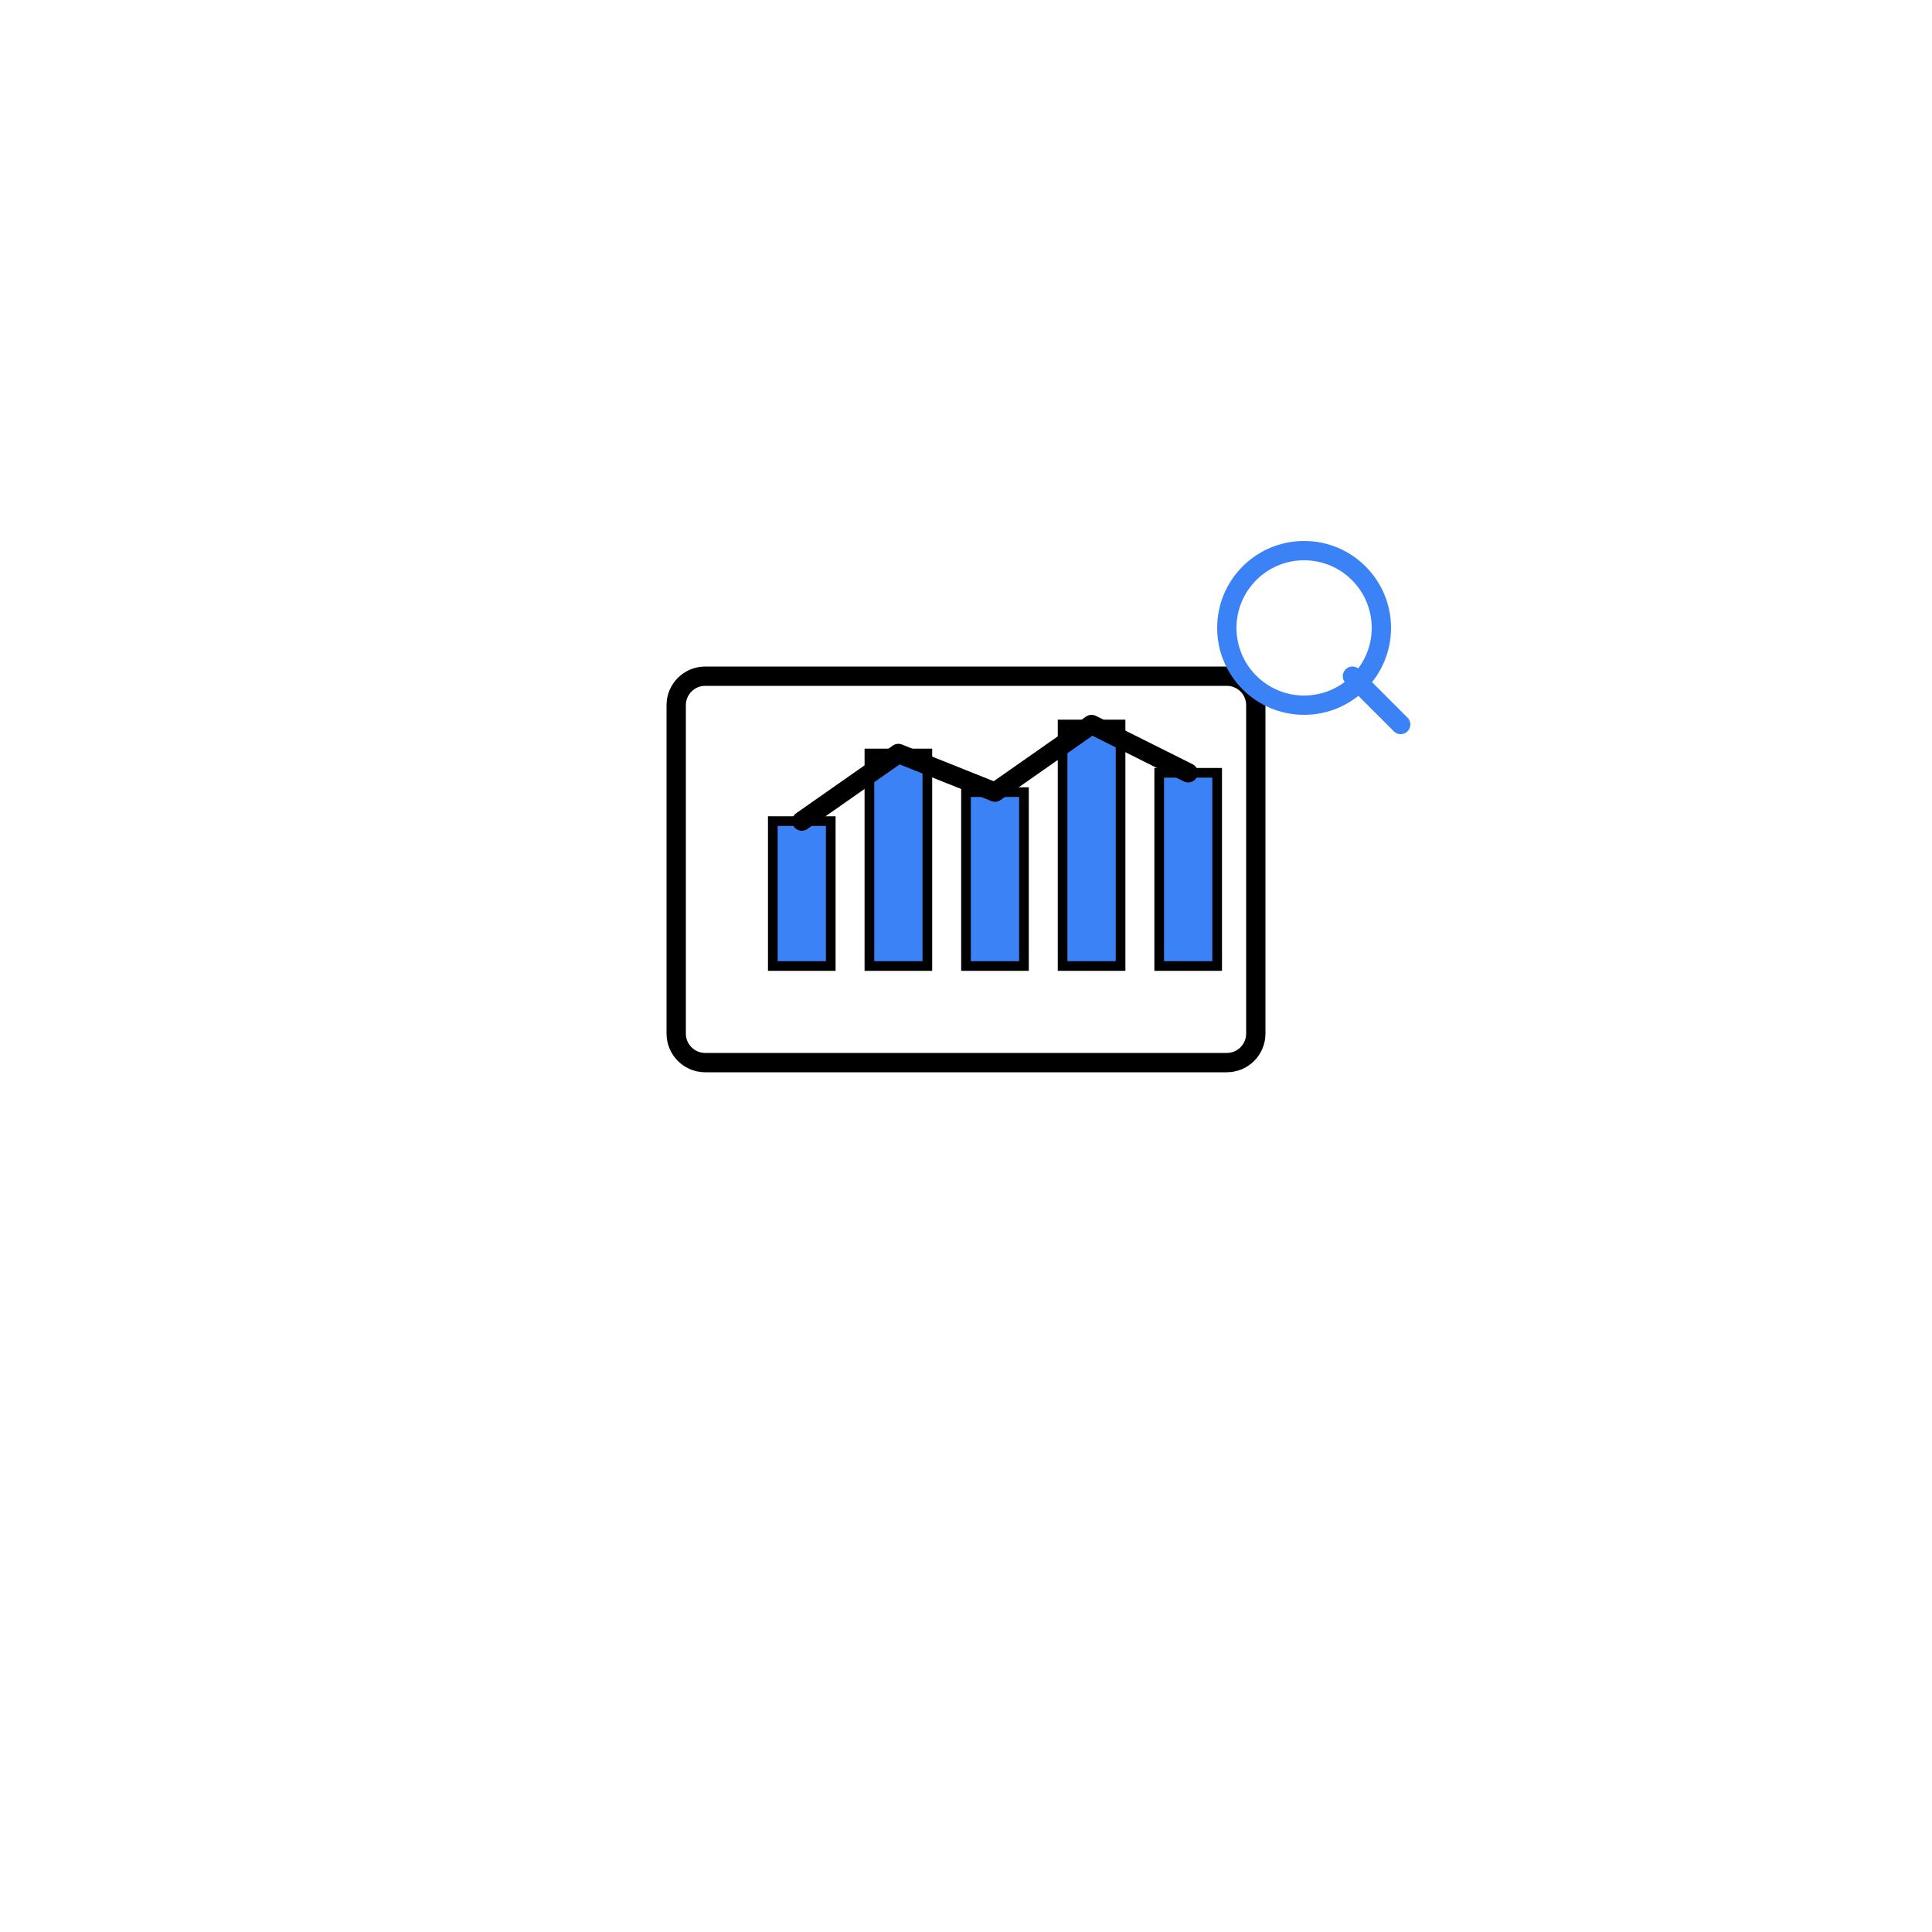
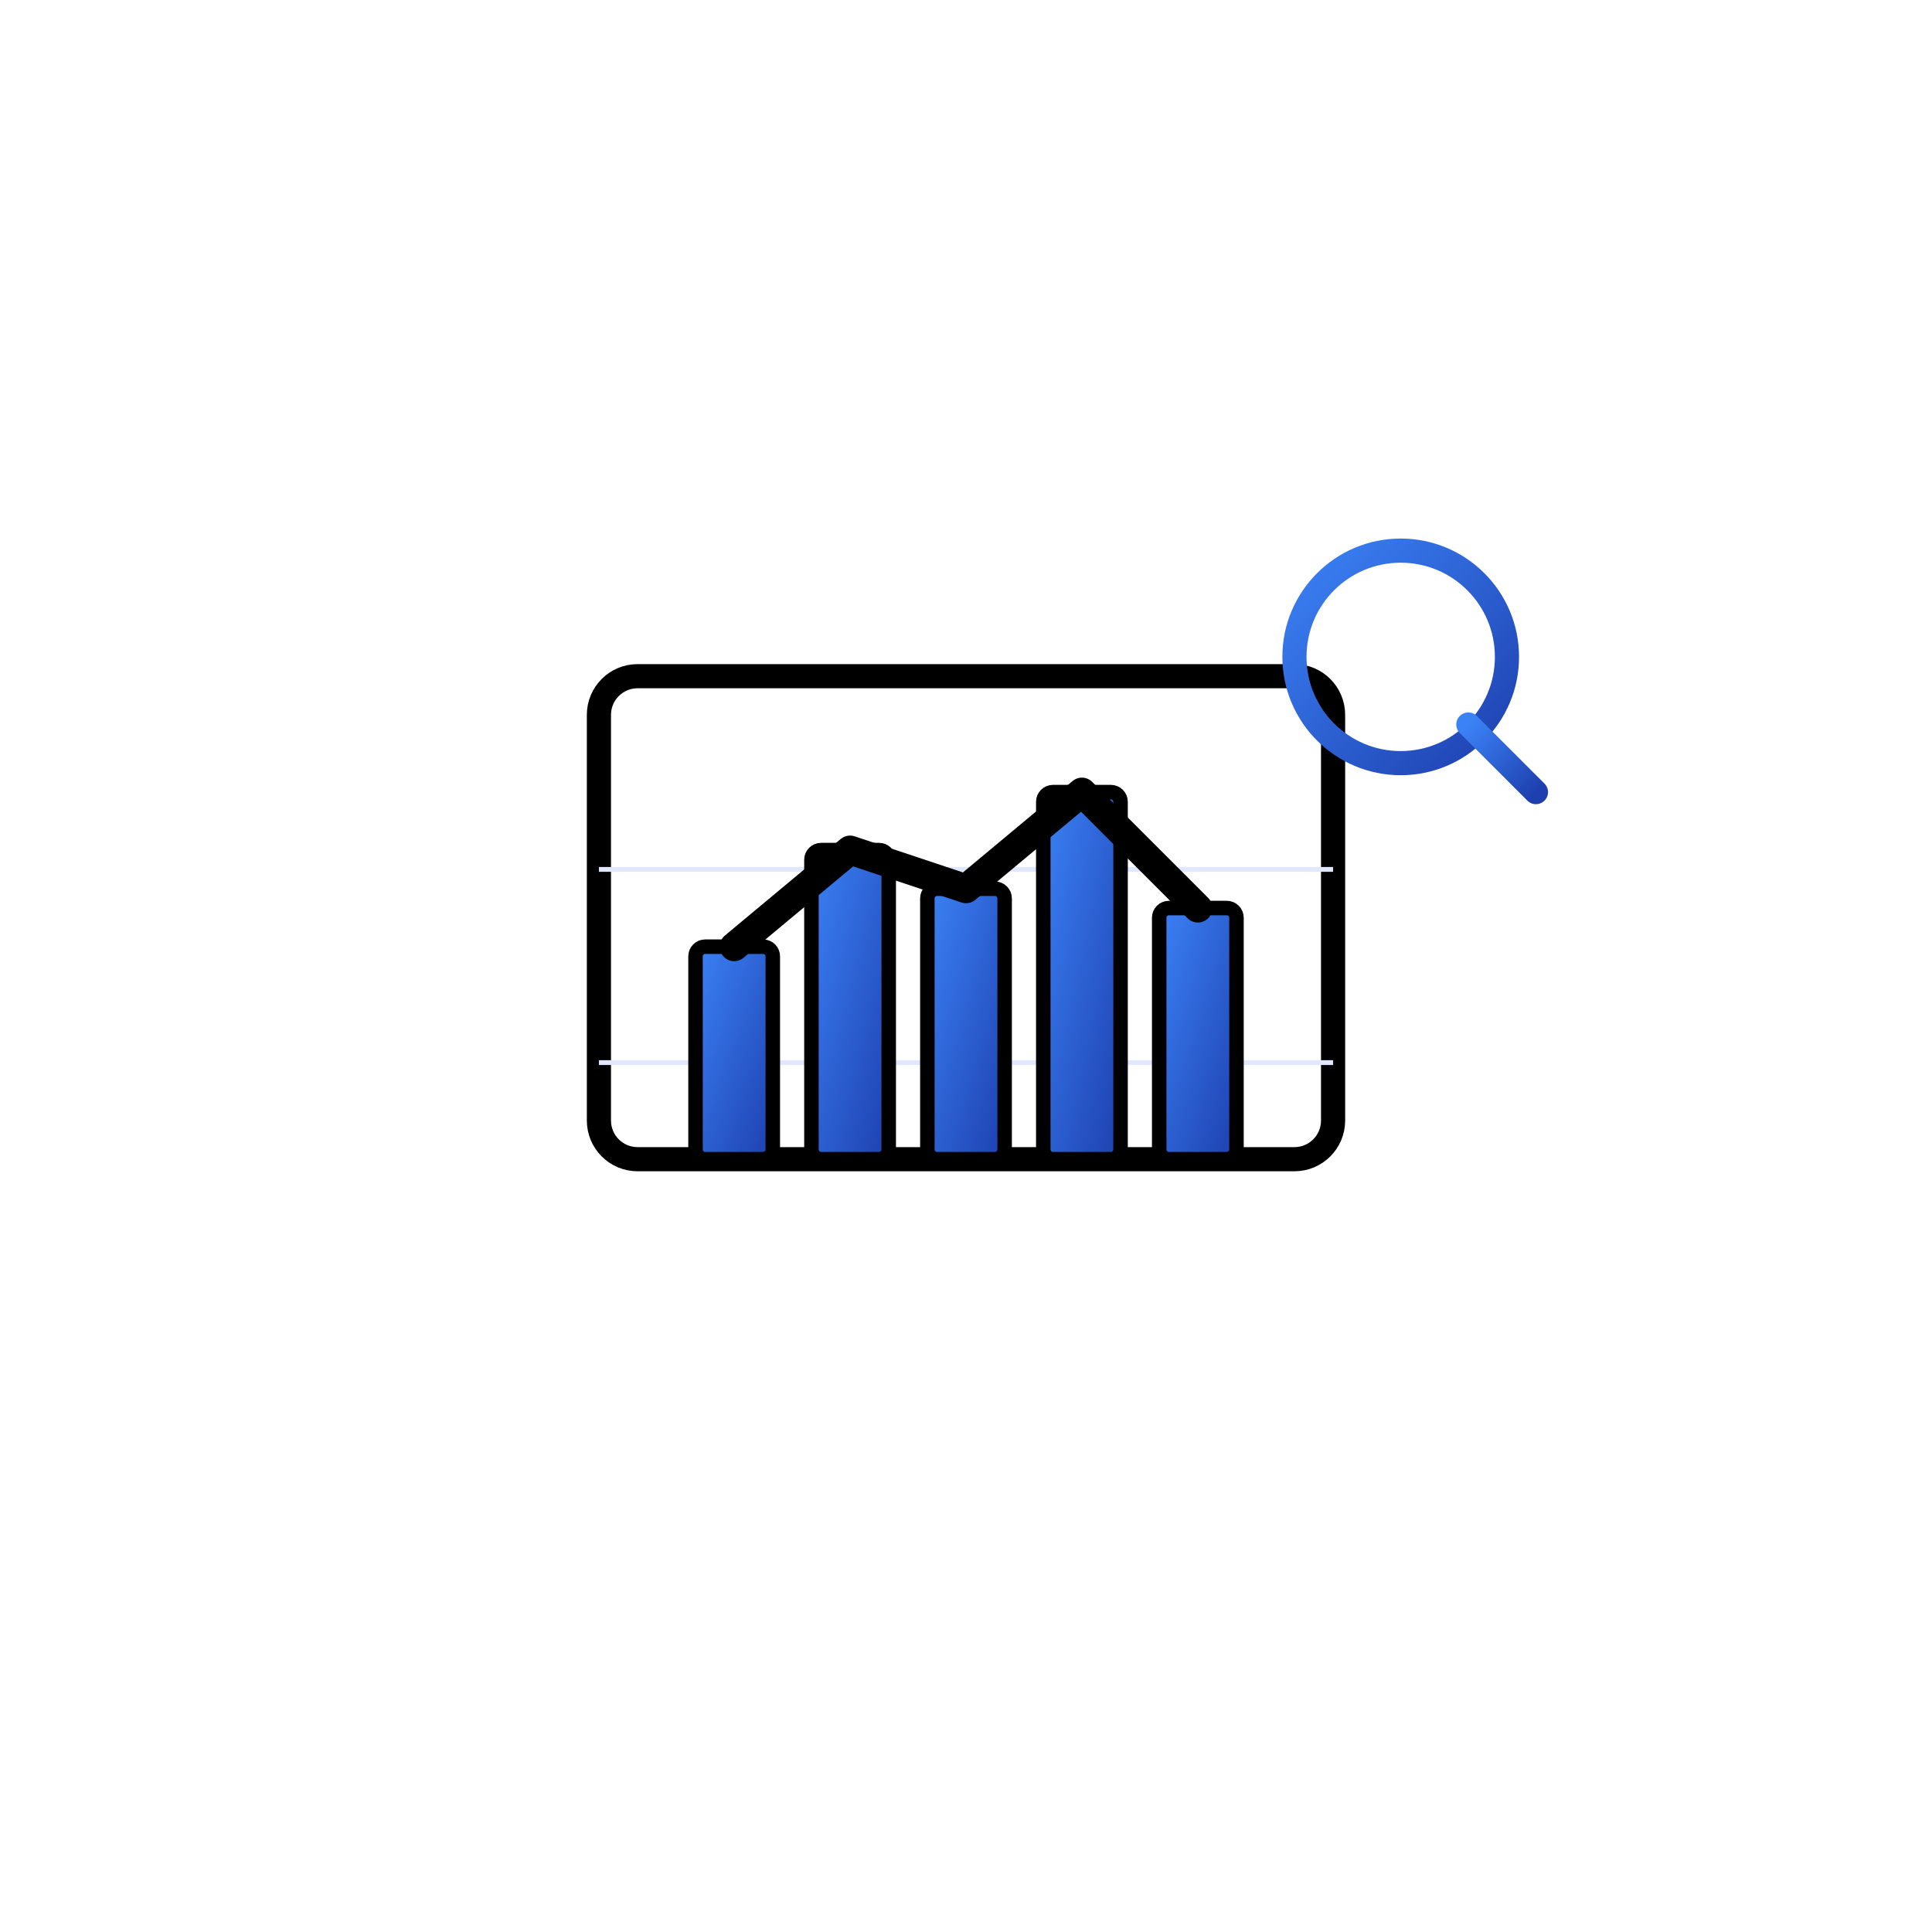
<svg xmlns="http://www.w3.org/2000/svg" viewBox="0 0 200 200">
-   <g transform="translate(100, 90)">
-     <rect x="-30" y="-20" width="60" height="40" fill="none" stroke="#000" stroke-width="2" rx="3" />
-     <rect x="-20" y="-5" width="6" height="15" fill="#3B82F6" stroke="#000" stroke-width="1" />
-     <rect x="-10" y="-12" width="6" height="22" fill="#3B82F6" stroke="#000" stroke-width="1" />
-     <rect x="0" y="-8" width="6" height="18" fill="#3B82F6" stroke="#000" stroke-width="1" />
-     <rect x="10" y="-15" width="6" height="25" fill="#3B82F6" stroke="#000" stroke-width="1" />
-     <rect x="20" y="-10" width="6" height="20" fill="#3B82F6" stroke="#000" stroke-width="1" />
-     <path d="M -17 -5 L -7 -12 L 3 -8 L 13 -15 L 23 -10" stroke="#000" stroke-width="2" fill="none" stroke-linecap="round" stroke-linejoin="round" />
-     <circle cx="35" cy="-25" r="8" fill="none" stroke="#3B82F6" stroke-width="2" />
-     <line x1="40" y1="-20" x2="45" y2="-15" stroke="#3B82F6" stroke-width="2" stroke-linecap="round" />
+   <defs>
+     <linearGradient id="dataGrad" x1="0%" y1="0%" x2="100%" y2="100%">
+       <stop offset="0%" style="stop-color:#3B82F6;stop-opacity:1" />
+       <stop offset="100%" style="stop-color:#1E40AF;stop-opacity:1" />
+     </linearGradient>
+   </defs>
+   <g transform="translate(100, 100)">
+     <rect x="-38" y="-30" width="76" height="50" fill="none" stroke="#000" stroke-width="2.5" rx="4" />
+     <line x1="-38" y1="-10" x2="38" y2="-10" stroke="#E0E7FF" stroke-width="0.5" />
+     <line x1="-38" y1="10" x2="38" y2="10" stroke="#E0E7FF" stroke-width="0.5" />
+     <rect x="-28" y="-2" width="8" height="22" fill="url(#dataGrad)" stroke="#000" stroke-width="1.5" rx="1" />
+     <rect x="-16" y="-12" width="8" height="32" fill="url(#dataGrad)" stroke="#000" stroke-width="1.5" rx="1" />
+     <rect x="-4" y="-8" width="8" height="28" fill="url(#dataGrad)" stroke="#000" stroke-width="1.5" rx="1" />
+     <rect x="8" y="-18" width="8" height="38" fill="url(#dataGrad)" stroke="#000" stroke-width="1.5" rx="1" />
+     <rect x="20" y="-6" width="8" height="26" fill="url(#dataGrad)" stroke="#000" stroke-width="1.5" rx="1" />
+     <path d="M -24 -2 L -12 -12 L 0 -8 L 12 -18 L 24 -6" stroke="#000" stroke-width="3" fill="none" stroke-linecap="round" stroke-linejoin="round" />
+     <g transform="translate(45, -32)">
+       <circle cx="0" cy="0" r="11" fill="none" stroke="url(#dataGrad)" stroke-width="2.5" />
+       <line x1="7" y1="7" x2="14" y2="14" stroke="url(#dataGrad)" stroke-width="2.5" stroke-linecap="round" />
+     </g>
  </g>
</svg>
